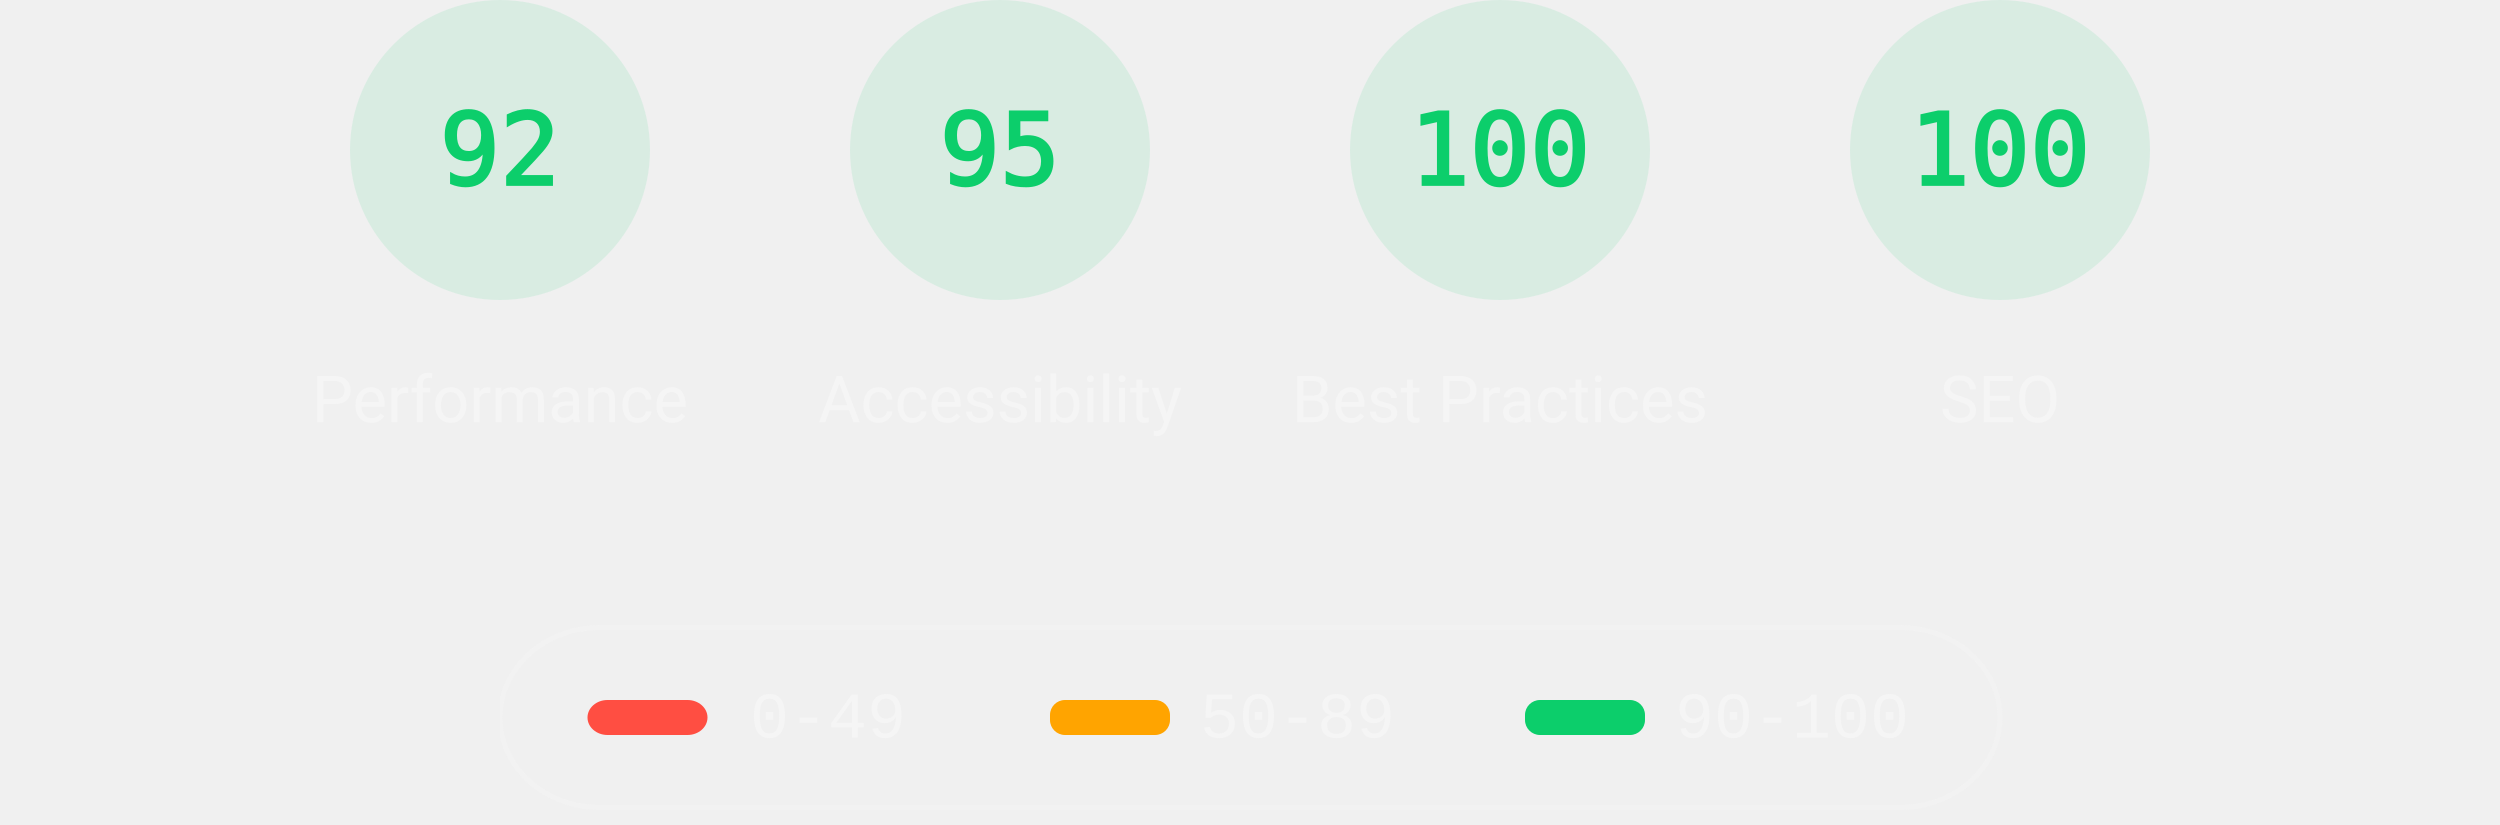
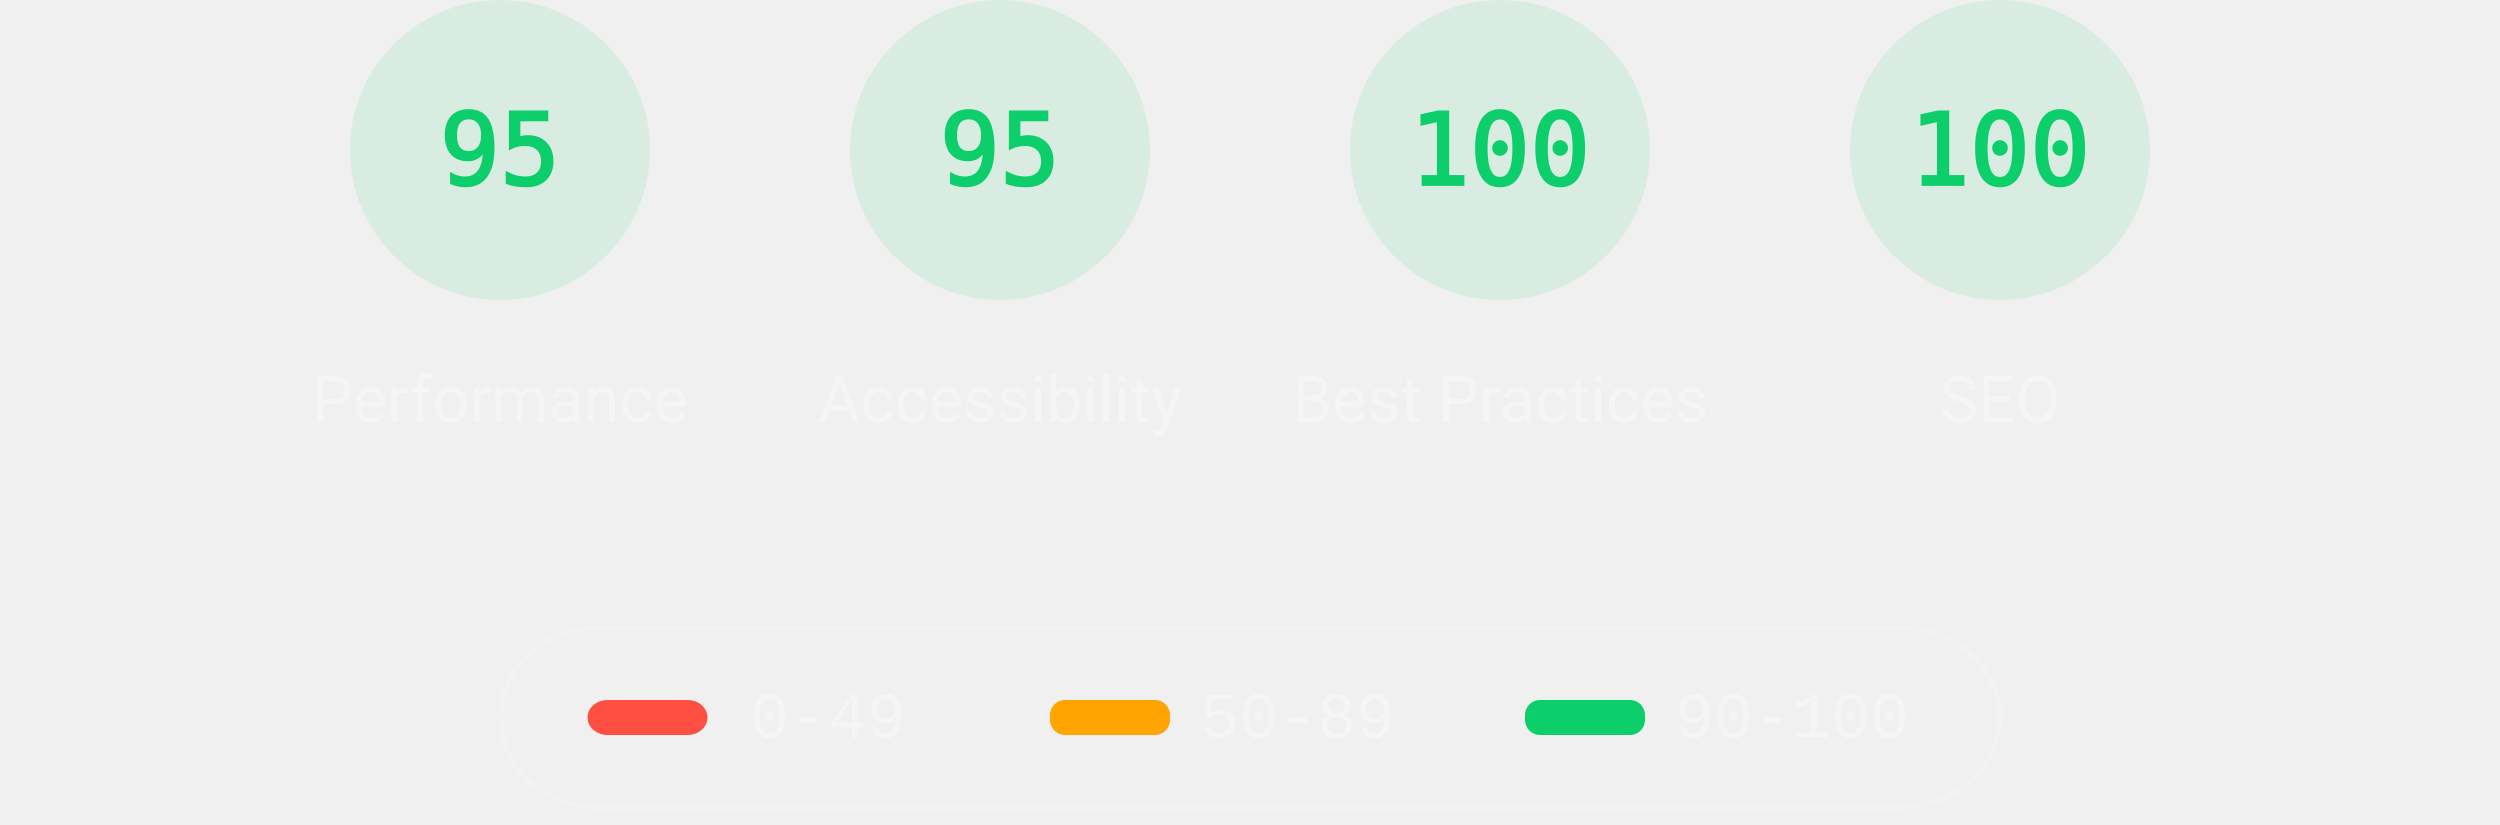
<svg xmlns="http://www.w3.org/2000/svg" class="theme--dark" fill="none" width="1000" height="330">
  <style>
			.gauge-base {
				opacity: 0.1
			}

			.gauge-arc {
				fill: none;
				animation-delay: 250ms;
				stroke-linecap: round;
				transform: rotate(-90deg);
				transform-origin: 100px 60px;
				animation: load-gauge 1s ease forwards
			}

			.guage-text {
				font-size: 40px;
				font-family: monospace;
				text-align: center
			}

			.guage-red {
				color: #ff4e42;
				fill: #ff4e42;
				stroke: #ff4e42
			}
			.guage-orange {
				color: #ffa400;
				fill: #ffa400;
				stroke: #ffa400
			}
			.guage-green {
				color: #0cce6b;
				fill: #0cce6b;
				stroke: #0cce6b
			}
			.theme--agnostic .guage-undefined {
				color: #5c5c5c;
				fill: #5c5c5c;
				stroke: #5c5c5c
			}
			.theme--light .guage-undefined {
				color: #1e1e1e;
				fill: #1e1e1e;
				stroke: #1e1e1e
			}
			.theme--dark .guage-undefined {
				color: #f5f5f5;
				fill: #f5f5f5;
				stroke: #f5f5f5
			}

			.guage-title {
				stroke: none;
				font-size: 26px;
				line-height: 26px;
				font-family: Roboto, Halvetica, Arial, sans-serif
			}
			.metric.guage-title {
				font-family: 'Courier New', Courier, monospace
			}
			.theme--agnostic .guage-title {
				color: #737373;
				fill: #737373
			}
			.theme--light .guage-title {
				color: #212121;
				fill: #212121
			}
			.theme--dark .guage-title {
				color: #f5f5f5;
				fill: #f5f5f5
			}

			@keyframes load-gauge {
				from {
					stroke-dasharray: 0 352.858
				}
			}
			.lh-gauge--pwa__disc {
				fill: #e0e0e0
			}
			.lh-gauge--pwa__logo {
				position: relative;
				fill: #b0b0b0
			}
			.lh-gauge--pwa__invisible {
				display: none
			}
			.lh-gauge--pwa__visible {
				display: inline
			}
			.guage-invisible {
				display: none
			}
			.lh-gauge--pwa__logo--primary-color {
				fill: #304ffe
			}
			.theme--agnostic .lh-gauge--pwa__logo--secondary-color {
				fill: #787878
			}
			.theme--light .lh-gauge--pwa__logo--secondary-color {
				fill: #3d3d3d
			}
			.theme--dark .lh-gauge--pwa__logo--secondary-color {
				fill: #d8b6b6
			}
			.theme--light #svg_2 {
				stroke: #00000022
			}
			.theme--agnostic #svg_2 {
				stroke: #616161
			}
			.theme--light #svg_2 {
				stroke: #00000022
			}
			.theme--dark #svg_2 {
				stroke: #f5f5f566
			}
		</style>
  <svg class="guage-div guage-perf guage-green" viewBox="0 0 200 200" width="200" height="200" x="100" y="0">
    <circle class="gauge-base" r="56" cx="100" cy="60" stroke-width="8" />
-     <circle class="gauge-arc guage-arc-1" r="56" cx="100" cy="60" stroke-width="8" style="stroke-dasharray: 323.709, 351.858;" />
-     <text class="guage-text" x="100px" y="60px" alignment-baseline="central" dominant-baseline="central" text-anchor="middle">92</text>
+     <circle class="gauge-arc guage-arc-1" r="56" cx="100" cy="60" stroke-width="8" style="stroke-dasharray: 334.265, 351.858;" />
+     <text class="guage-text" x="100px" y="60px" alignment-baseline="central" dominant-baseline="central" text-anchor="middle">95</text>
    <text class="guage-title" x="100px" y="160px" alignment-baseline="central" dominant-baseline="central" text-anchor="middle">Performance</text>
  </svg>
  <svg class="guage-div guage-acc guage-green" viewBox="0 0 200 200" width="200" height="200" x="300" y="0">
    <circle class="gauge-base" r="56" cx="100" cy="60" stroke-width="8" />
    <circle class="gauge-arc guage-arc-2" r="56" cx="100" cy="60" stroke-width="8" style="stroke-dasharray: 334.265, 351.858;" />
    <text class="guage-text" x="100px" y="60px" alignment-baseline="central" dominant-baseline="central" text-anchor="middle">95</text>
    <text class="guage-title" x="100px" y="160px" alignment-baseline="central" dominant-baseline="central" text-anchor="middle">Accessibility</text>
  </svg>
  <svg class="guage-div guage-best guage-green" viewBox="0 0 200 200" width="200" height="200" x="500" y="0">
    <circle class="gauge-base" r="56" cx="100" cy="60" stroke-width="8" />
    <circle class="gauge-arc guage-arc-3" r="56" cx="100" cy="60" stroke-width="8" style="stroke-dasharray: 351.858, 351.858;" />
    <text class="guage-text" x="100px" y="60px" alignment-baseline="central" dominant-baseline="central" text-anchor="middle">100</text>
    <text class="guage-title" x="100px" y="160px" alignment-baseline="central" dominant-baseline="central" text-anchor="middle">Best Practices</text>
  </svg>
  <svg class="guage-div guage-seo guage-green" viewBox="0 0 200 200" width="200" height="200" x="700" y="0">
    <circle class="gauge-base" r="56" cx="100" cy="60" stroke-width="8" />
    <circle class="gauge-arc guage-arc-4" r="56" cx="100" cy="60" stroke-width="8" style="stroke-dasharray: 351.858, 351.858;" />
    <text class="guage-text" x="100px" y="60px" alignment-baseline="central" dominant-baseline="central" text-anchor="middle">100</text>
    <text class="guage-title" x="100px" y="160px" alignment-baseline="central" dominant-baseline="central" text-anchor="middle">SEO</text>
  </svg>
  <svg class="guage-div guage-pwa guage-invisible" viewBox="0 0 200 200" width="200" height="200" x="900" y="0">
    <svg viewBox="0 0 60 60" width="112" height="112" x="44" y="4">
      <defs>
        <linearGradient id="lh-gauge--pwa__check-circle__gradient-0" x1="50%" y1="0%" x2="50%" y2="100%">
          <stop stop-color="#00C852" offset="0%" />
          <stop stop-color="#009688" offset="100%" />
        </linearGradient>
        <linearGradient id="lh-gauge--pwa__installable__shadow-gradient-0" x1="76.056%" x2="24.111%" y1="82.995%" y2="24.735%">
          <stop stop-color="#A5D6A7" offset="0%" />
          <stop stop-color="#80CBC4" offset="100%" />
        </linearGradient>
        <linearGradient id="lh-gauge--pwa__fast-reliable__shadow-gradient-0" x1="76.056%" y1="82.995%" x2="25.678%" y2="26.493%">
          <stop stop-color="#64B5F6" offset="0%" />
          <stop stop-color="#2979FF" offset="100%" />
        </linearGradient>
        <g id="lh-gauge--pwa__fast-reliable-badge-0">
          <circle fill="#FFFFFF" cx="10" cy="10" r="10" />
          <path fill="#304FFE" d="M10 3.58l5.25 2.34v3.5c0 3.23-2.24 6.26-5.25 7-3.01-.74-5.25-3.77-5.25-7v-3.5L10 3.58zm-.47 10.74l2.76-4.83.03-.07c.04-.08 0-.24-.22-.24h-1.64l.47-3.26h-.47l-2.7 4.77c-.02.01.05-.1-.04.05-.09.16-.1.31.18.31h1.63l-.47 3.27h.47z" />
        </g>
        <g id="lh-gauge--pwa__installable-badge-0">
          <circle fill="#FFFFFF" cx="10" cy="10" r="10" />
          <path fill="#009688" d="M10 4.167A5.835 5.835 0 0 0 4.167 10 5.835 5.835 0 0 0 10 15.833 5.835 5.835 0 0 0 15.833 10 5.835 5.835 0 0 0 10 4.167zm2.917 6.416h-2.334v2.334H9.417v-2.334H7.083V9.417h2.334V7.083h1.166v2.334h2.334v1.166z" />
        </g>
      </defs>
      <g stroke="none" fill-rule="nonzero">
        <circle class="lh-gauge--pwa__disc" cx="30" cy="30" r="30" />
        <g class="lh-gauge--pwa__logo">
          <path d="M35.66 19.39l.7-1.75h2L37.4 15 38.6 12l3.4 9h-2.51l-.58-1.61z" />
          <path d="M33.52 21l3.65-9h-2.42l-2.5 5.82L30.5 12h-1.86l-1.9 5.82-1.35-2.65-1.21 3.72L25.4 21h2.38l1.72-5.2 1.64 5.2z" />
          <path fill-rule="nonzero" d="M20.3 17.91h1.48c.45 0 .85-.05 1.2-.15l.39-1.18 1.07-3.3a2.64 2.64 0 0 0-.28-.37c-.55-.6-1.36-.91-2.42-.91H18v9h2.3V17.9zm1.96-3.84c.22.22.33.5.33.87 0 .36-.1.65-.29.87-.2.23-.59.35-1.15.35h-.86v-2.41h.87c.52 0 .89.1 1.1.32z" />
        </g>
        <rect class="lh-gauge--pwa__component lh-gauge--pwa__na-line lh-gauge--pwa__invisible" fill="#FFFFFF" x="20" y="32" width="20" height="4" rx="2" />
        <g class="lh-gauge--pwa__component lh-gauge--pwa__fast-reliable-badge lh-gauge--pwa__invisible" transform="translate(20, 29)">
          <path fill="url(#lh-gauge--pwa__fast-reliable__shadow-gradient-0)" d="M33.63 19.49A30 30 0 0 1 16.2 30.36L3 17.14 17.14 3l16.49 16.49z" />
          <use href="#lh-gauge--pwa__fast-reliable-badge-0" />
        </g>
        <g class="lh-gauge--pwa__component lh-gauge--pwa__installable-badge lh-gauge--pwa__invisible" transform="translate(20, 29)">
          <path fill="url(#lh-gauge--pwa__installable__shadow-gradient-0)" d="M33.629 19.487c-4.272 5.453-10.391 9.39-17.415 10.869L3 17.142 17.142 3 33.63 19.487z" />
          <use href="#lh-gauge--pwa__installable-badge-0" />
        </g>
        <g class="lh-gauge--pwa__component lh-gauge--pwa__fast-reliable-installable-badges lh-gauge--pwa__invisible">
          <g transform="translate(8, 29)">
            <path fill="url(#lh-gauge--pwa__fast-reliable__shadow-gradient-0)" d="M16.321 30.463L3 17.143 17.142 3l22.365 22.365A29.864 29.864 0 0 1 22 31c-1.942 0-3.84-.184-5.679-.537z" />
            <use href="#lh-gauge--pwa__fast-reliable-badge-0" />
          </g>
          <g transform="translate(32, 29)">
            <path fill="url(#lh-gauge--pwa__installable__shadow-gradient-0)" d="M25.982 11.84a30.107 30.107 0 0 1-13.08 15.203L3 17.143 17.142 3l8.84 8.84z" />
            <use href="#lh-gauge--pwa__installable-badge-0" />
          </g>
        </g>
        <g class="lh-gauge--pwa__component lh-gauge--pwa__check-circle lh-gauge--pwa__invisible" transform="translate(18, 28)">
          <circle fill="#FFFFFF" cx="12" cy="12" r="12" />
          <path fill="url(#lh-gauge--pwa__check-circle__gradient-0)" d="M12 2a10 10 0 1 0 0 20 10 10 0 0 0 0-20zm-2 15l-5-5 1.41-1.41L10 14.17l7.59-7.59L19 8l-9 9z" />
        </g>
      </g>
    </svg>
    <text class="guage-title" y="160px" alignment-baseline="central" dominant-baseline="central" text-anchor="middle">
      <tspan x="100px" dy="-6px">Progressive</tspan>
      <tspan x="100px" dy="30px">Web App</tspan>
    </text>
  </svg>
  <svg width="604" height="76" x="200" y="250">
    <g>
      <rect fill="none" id="canvas_background" height="80" width="604" y="-1" x="-1" />
      <g display="none" overflow="visible" y="0" x="0" height="100%" width="100%" id="canvasGrid">
        <rect fill="url(#gridpattern)" stroke-width="0" y="0" x="0" height="100%" width="100%" />
      </g>
    </g>
    <g>
      <rect fill-opacity="0" stroke-width="2" rx="40" id="svg_2" height="72" width="600" y="1" x="0" fill="#000000" />
      <rect stroke="#000" rx="8" id="svg_3" height="14" width="48" y="30" x="35" stroke-opacity="null" stroke-width="0" fill="#ff4e42" />
      <rect stroke="#000" rx="6" id="svg_4" height="14" width="48" y="30" x="220" stroke-opacity="null" stroke-width="0" fill="#ffa400" />
      <rect stroke="#000" rx="6" id="svg_5" height="14" width="48" y="30" x="410" stroke-opacity="null" stroke-width="0" fill="#0cce6b" />
      <text class="metric guage-title" xml:space="preserve" text-anchor="start" font-size="26" id="svg_6" y="45" x="100" stroke-opacity="null" stroke-width="0" stroke="#000">0-49</text>
      <text class="metric guage-title" xml:space="preserve" text-anchor="start" font-size="26" id="svg_7" y="45" x="280" stroke-opacity="null" stroke-width="0" stroke="#000">50-89</text>
      <text class="metric guage-title" xml:space="preserve" text-anchor="start" font-size="26" id="svg_8" y="45" x="470" stroke-opacity="null" stroke-width="0" stroke="#000">90-100</text>
    </g>
  </svg>
</svg>
